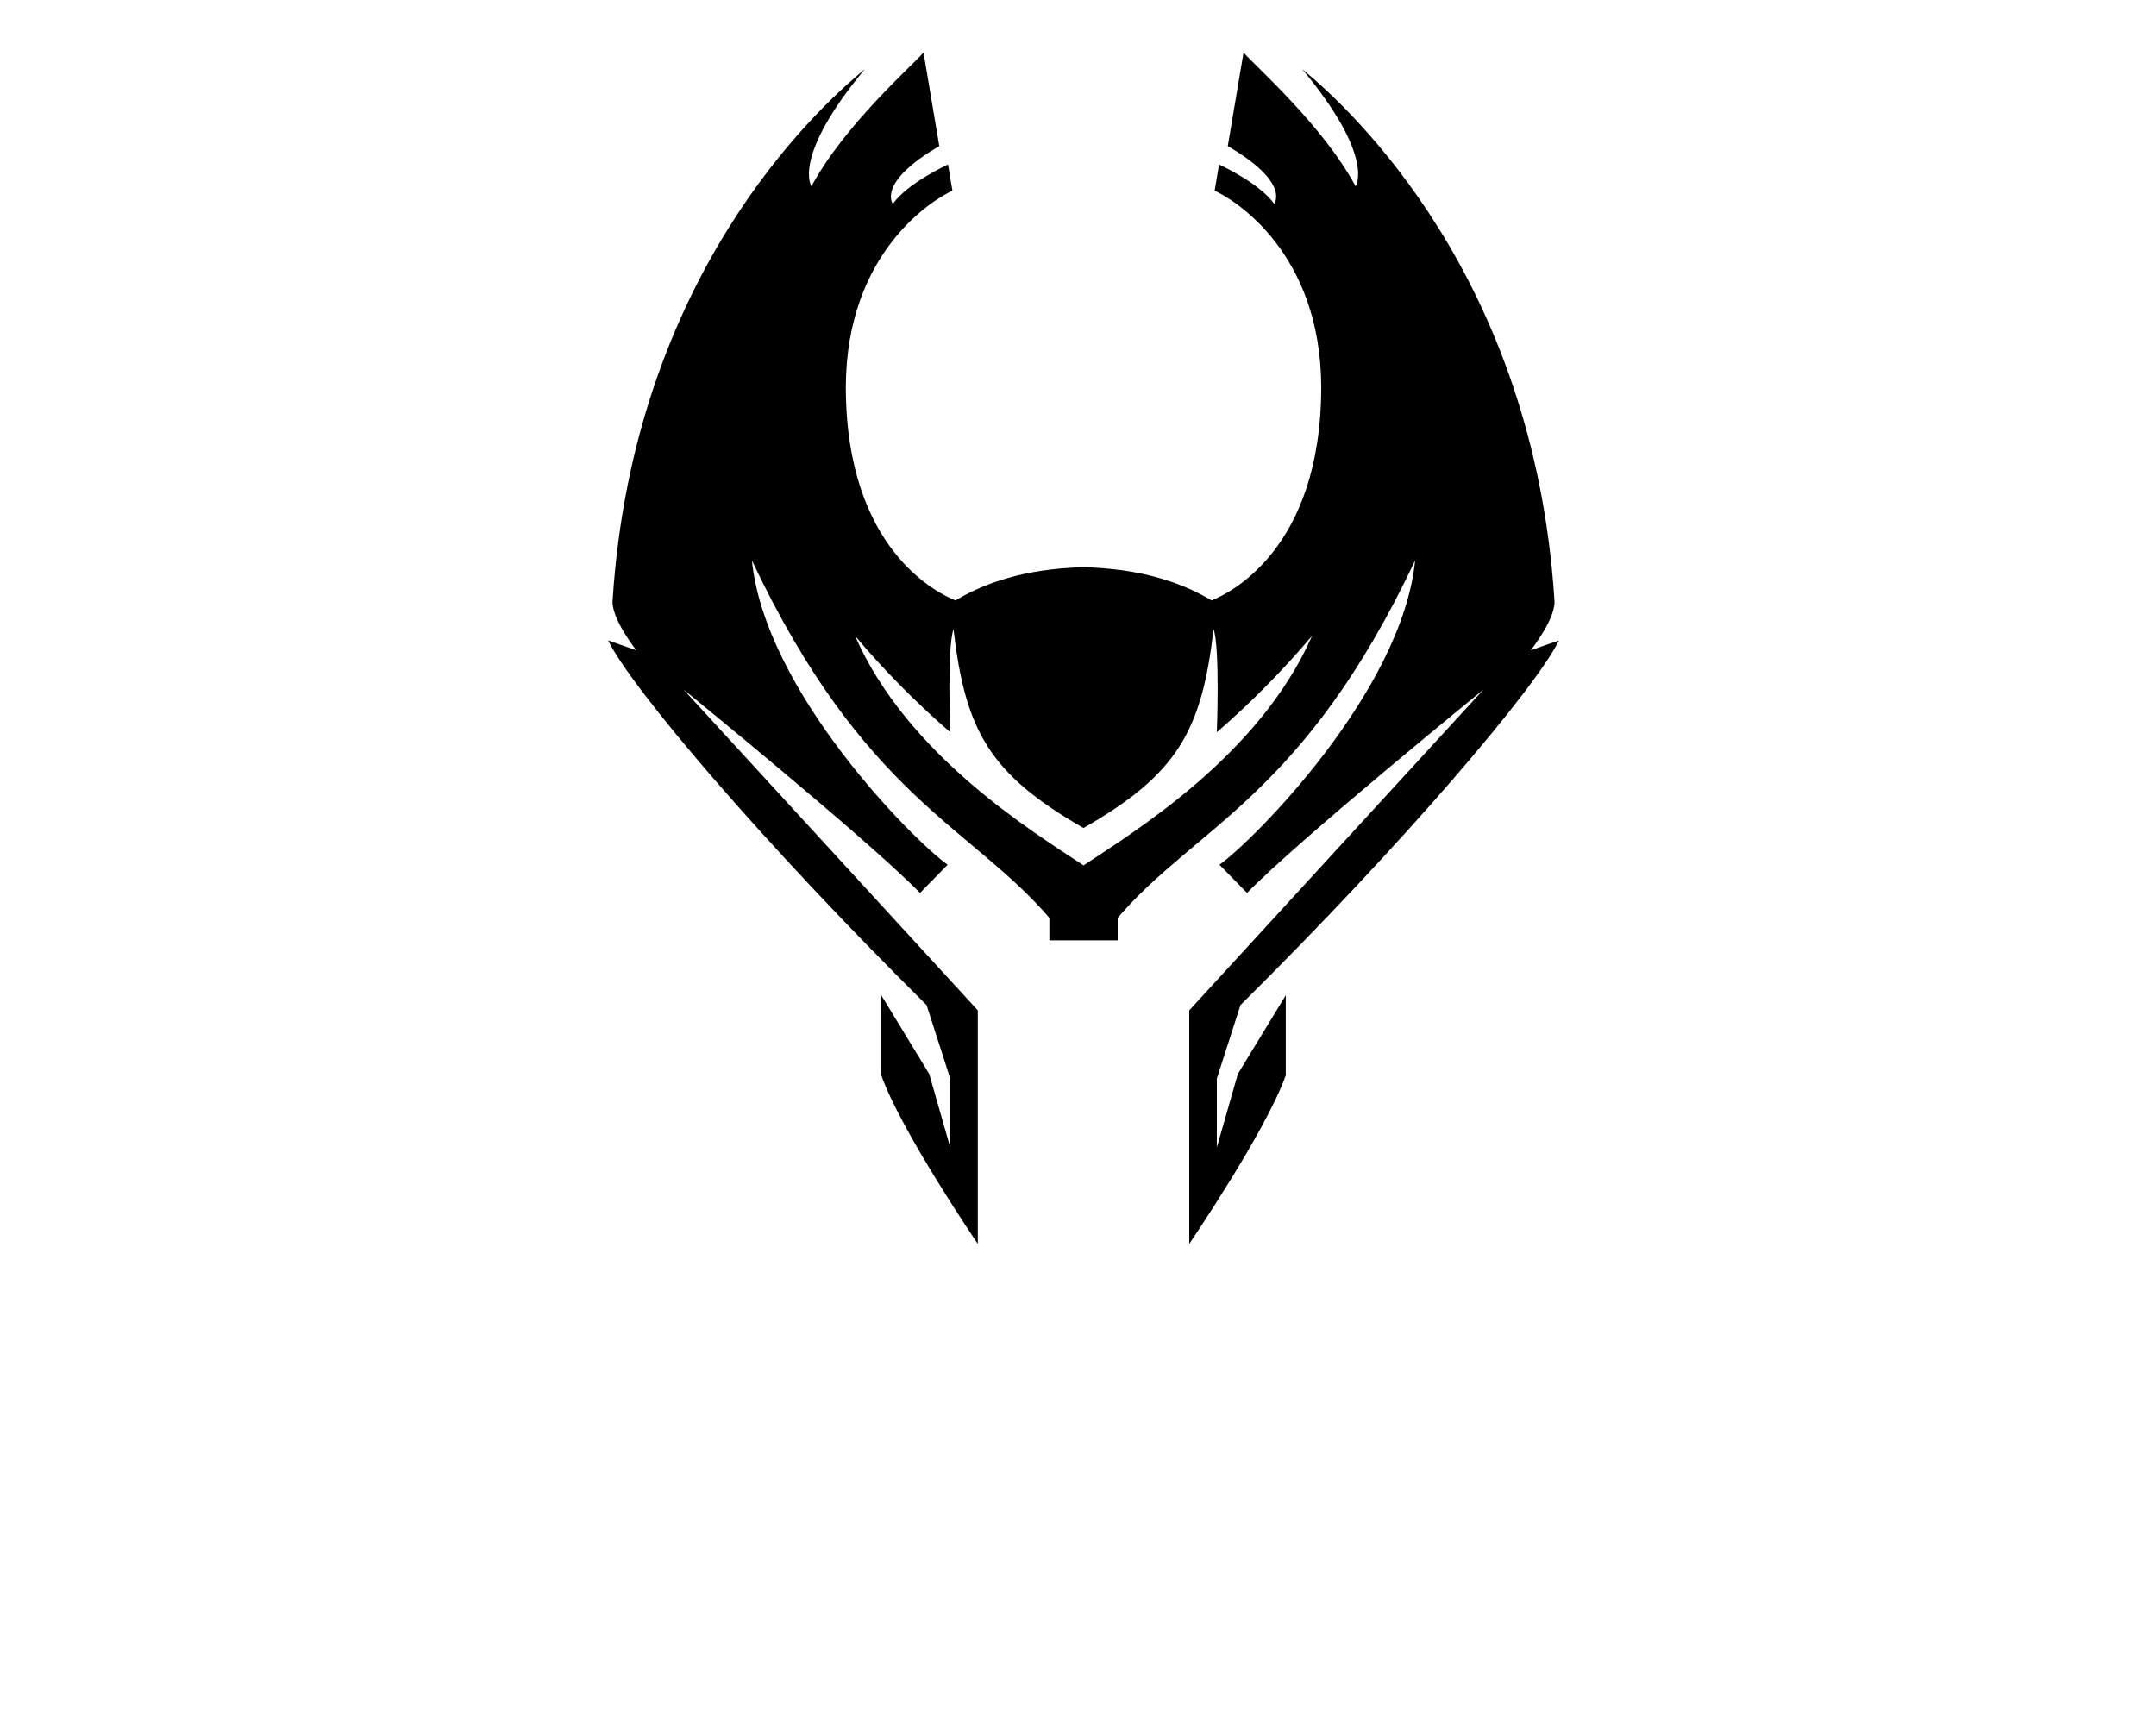
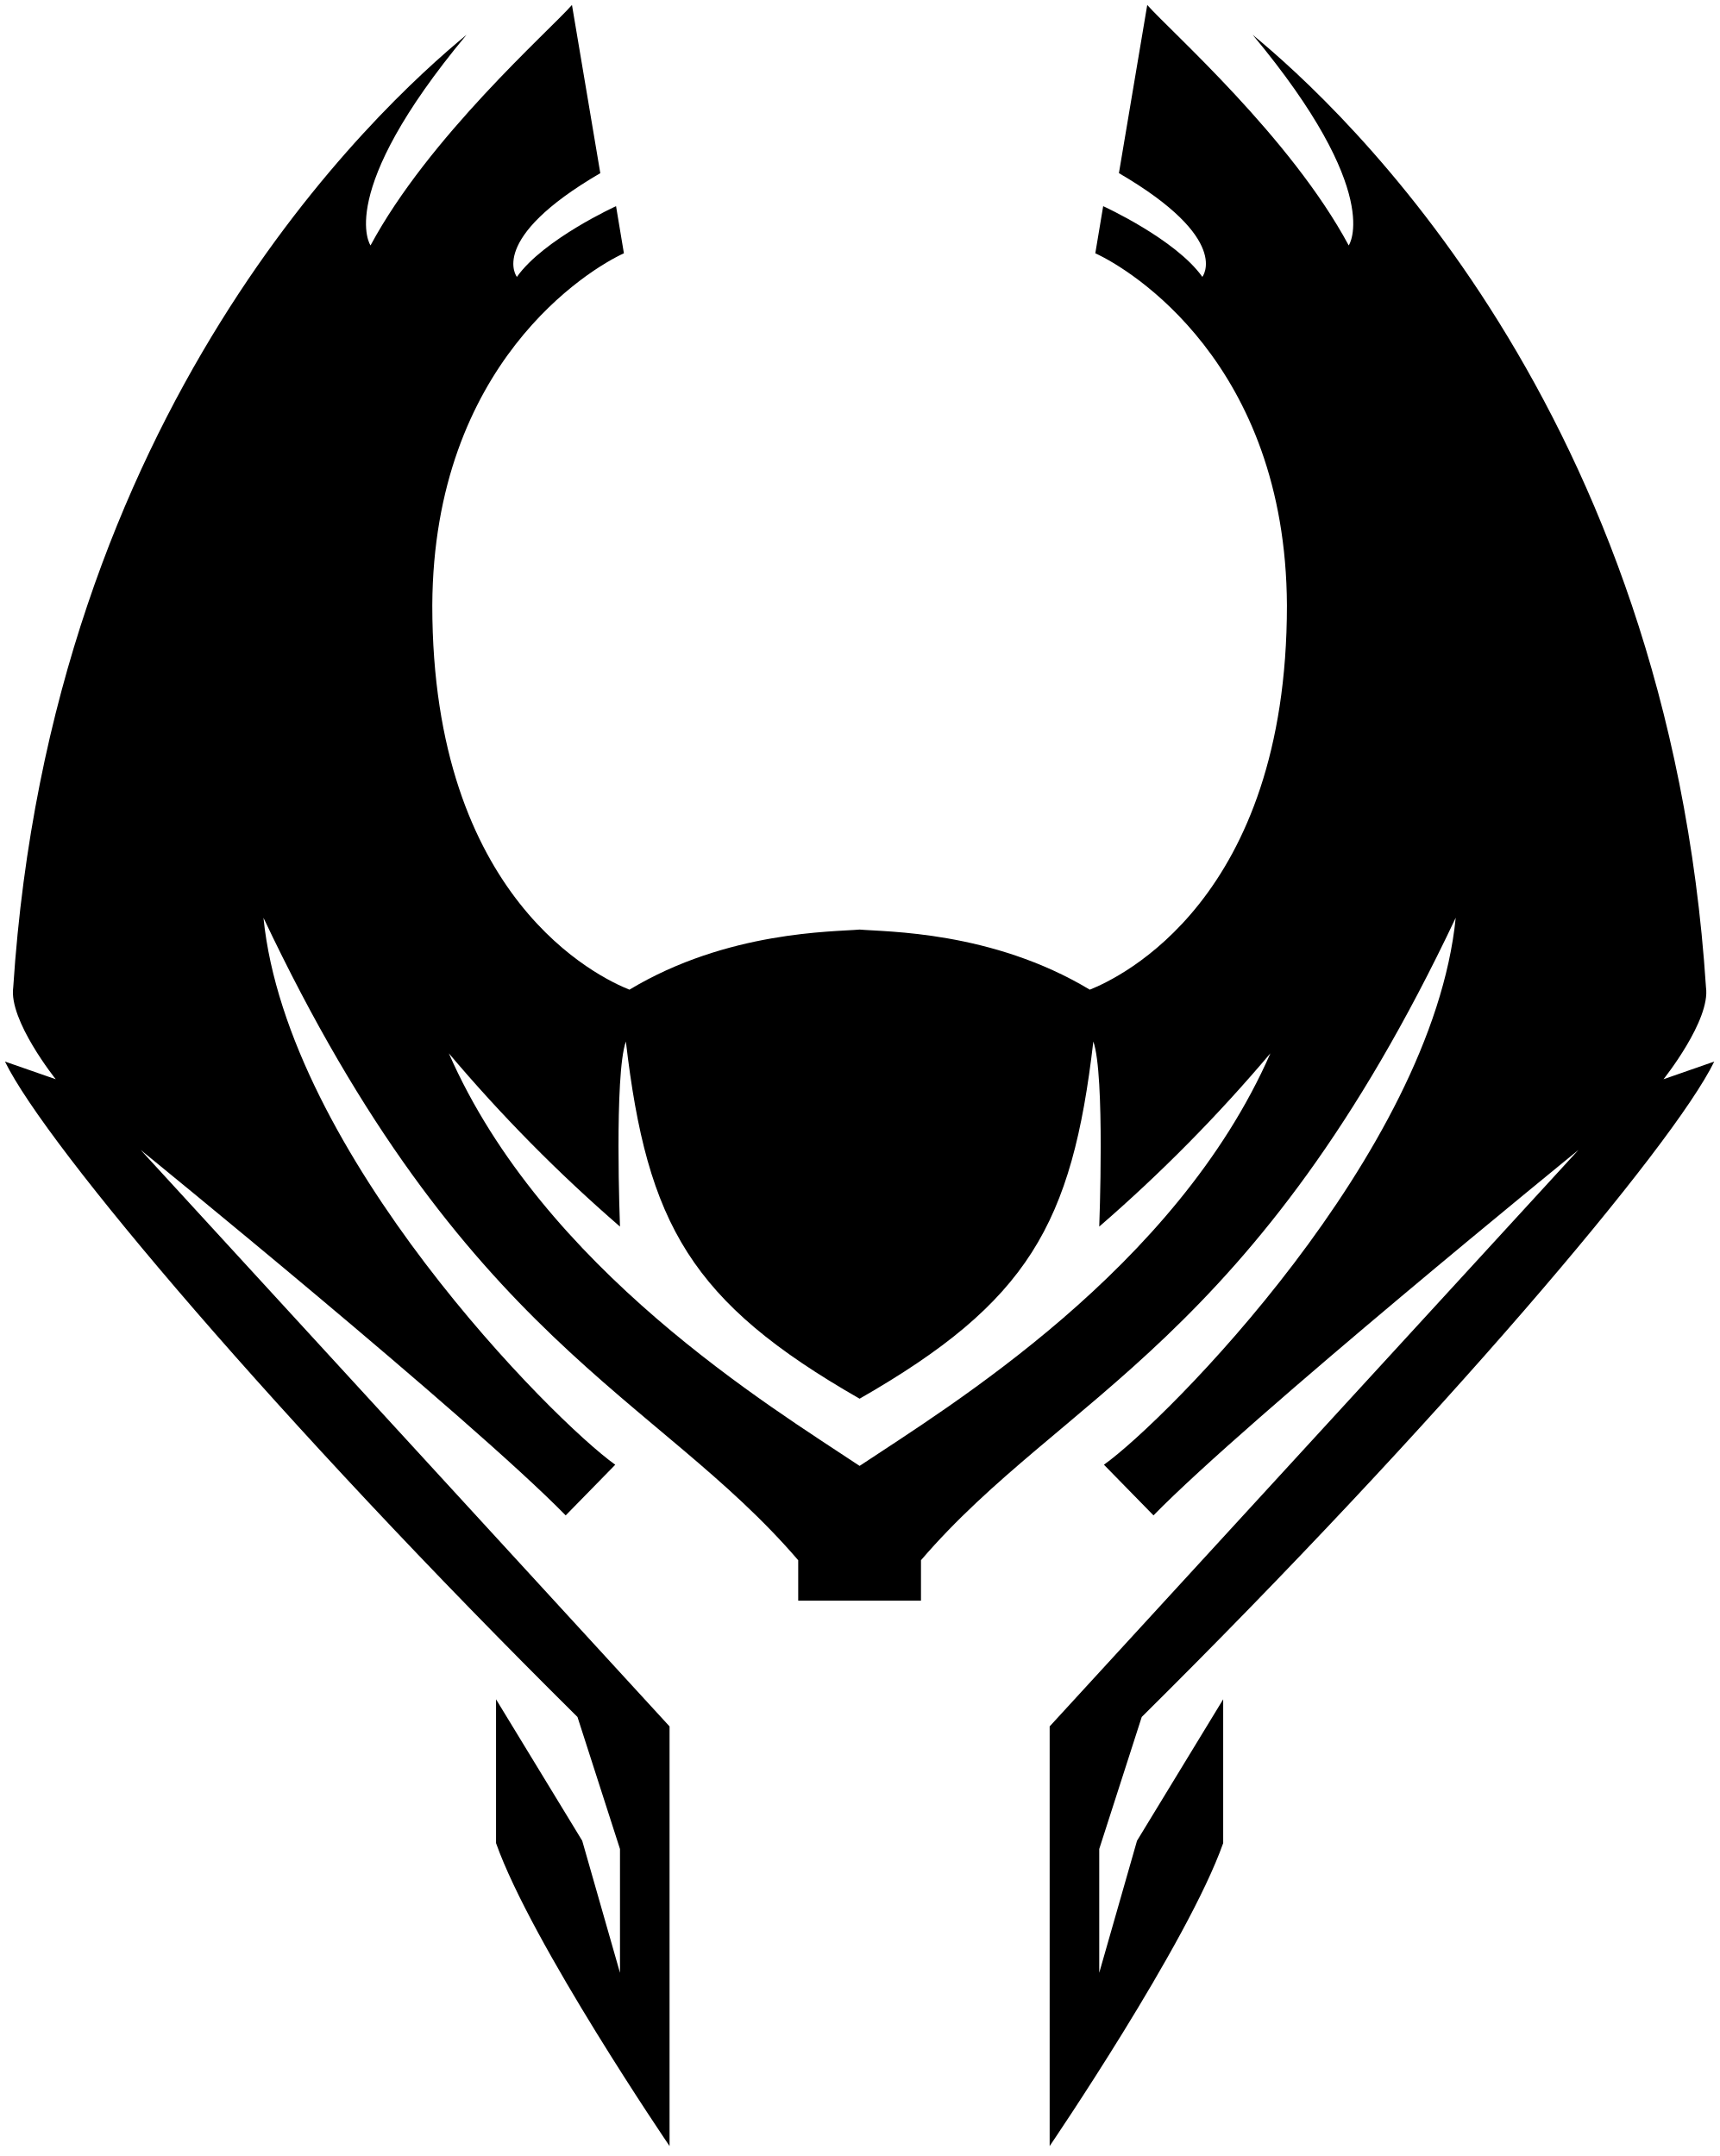
- <svg xmlns="http://www.w3.org/2000/svg" id="Layer_1" data-name="Layer 1" width="780" height="619" viewBox="0 0 780 619">
-   <path class="cls-1" d="M440.227,415.119V390.2l8.552-26.577C508.647,304.3,555.686,248.776,564,231.691l-10.215,3.56s9.5-11.864,8.552-18.51c-7.6-116.273-73.17-176.862-91.226-191.732,26.607,31.955,19.326,42.4,19.326,42.4C478.714,45.576,454.64,24.377,449.888,19l-5.7,33.853c22.806,13.289,16.79,20.882,16.79,20.882C455.591,66.141,441.021,59.5,441.021,59.5l-1.586,9.491c6.973,3.165,38.327,22.149,38.565,70.872,0,59.323-33.735,74.985-39.674,77.357-19.718-11.865-41.1-11.627-46.326-12.1-5.226.474-26.608,0.236-46.324,12.1C339.735,214.844,306,199.182,306,139.859c0.238-48.723,31.6-67.707,38.564-70.872L342.983,59.5s-14.574,6.644-19.955,14.238c0,0-6.022-7.593,16.786-20.882L334.112,19c-4.752,5.378-28.824,26.577-40.543,48.407,0,0-7.288-10.443,19.32-42.4-18.054,14.87-83.625,75.459-91.226,191.732-0.95,6.646,8.554,18.51,8.554,18.51L220,231.691c8.316,17.085,55.355,72.612,115.221,131.935l8.554,26.577v24.916l-7.6-26.577L318.83,360.067v28.95C325.957,409.186,353.751,450,353.751,450V365.525L247.32,249.488s66.52,54.1,85.526,73.56l9.978-10.2c-12.355-8.78-66.045-62.646-70.8-110.1,40.388,85.426,79.111,96.1,107.62,129.325V340.2h24.707v-8.131c28.508-33.221,67.233-43.9,107.619-129.325-4.75,47.459-58.442,101.325-70.8,110.1l9.976,10.2c19.006-19.458,85.526-73.56,85.526-73.56L430.249,365.525V450s27.8-40.815,34.923-60.984v-28.95l-17.343,28.475ZM392,313.083c-17.818-11.865-63.668-39.629-82.672-83.053a314.117,314.117,0,0,0,34.447,34.882s-1.189-30.61,1.186-37.255c4.276,36.781,13.068,52.442,47.039,71.9,33.973-19.458,42.763-35.119,47.039-71.9,2.375,6.645,1.188,37.255,1.188,37.255a314.117,314.117,0,0,0,34.447-34.882C455.668,273.454,409.818,301.218,392,313.083Z" />
+ <svg xmlns="http://www.w3.org/2000/svg" width="346" height="434">
+   <g>
+     <rect fill="none" id="canvas_background" height="436" width="348" y="-1" x="-1" />
+   </g>
+   <g>
+     <path id="svg_1" d="m221.227,397.119l0,-24.919l8.552,-26.577c59.868,-59.323 106.907,-114.847 115.221,-131.932l-10.215,3.56s9.5,-11.864 8.552,-18.51c-7.6,-116.273 -73.17,-176.862 -91.226,-191.732c26.607,31.955 19.326,42.4 19.326,42.4c-11.723,-21.833 -35.797,-43.032 -40.549,-48.409l-5.7,33.853c22.806,13.289 16.79,20.882 16.79,20.882c-5.387,-7.594 -19.957,-14.235 -19.957,-14.235l-1.586,9.491c6.973,3.165 38.327,22.149 38.565,70.872c0,59.323 -33.735,74.985 -39.674,77.357c-19.718,-11.865 -41.1,-11.627 -46.326,-12.1c-5.226,0.474 -26.608,0.236 -46.324,12.1c-5.941,-2.376 -39.676,-18.038 -39.676,-77.361c0.238,-48.723 31.6,-67.707 38.564,-70.872l-1.581,-9.487s-14.574,6.644 -19.955,14.238c0,0 -6.022,-7.593 16.786,-20.882l-5.702,-33.856c-4.752,5.378 -28.824,26.577 -40.543,48.407c0,0 -7.288,-10.443 19.32,-42.4c-18.054,14.87 -83.625,75.459 -91.226,191.732c-0.95,6.646 8.554,18.51 8.554,18.51l-10.217,-3.558c8.316,17.085 55.355,72.612 115.221,131.935l8.554,26.577l0,24.916l-7.6,-26.577l-17.345,-28.475l0,28.95c7.127,20.169 34.921,60.983 34.921,60.983l0,-84.475l-106.431,-116.037s66.52,54.1 85.526,73.56l9.978,-10.2c-12.355,-8.78 -66.045,-62.646 -70.8,-110.1c40.388,85.426 79.111,96.1 107.62,129.325l0,8.127l24.707,0l0,-8.131c28.508,-33.221 67.233,-43.9 107.619,-129.325c-4.75,47.459 -58.442,101.325 -70.8,110.1l9.976,10.2c19.006,-19.458 85.526,-73.56 85.526,-73.56l-106.423,116.041l0,84.475s27.8,-40.815 34.923,-60.984l0,-28.95l-17.343,28.475l-7.602,26.578zm-48.227,-102.036c-17.818,-11.865 -63.668,-39.629 -82.672,-83.053a314.117,314.117 0 0 0 34.447,34.882s-1.189,-30.61 1.186,-37.255c4.276,36.781 13.068,52.442 47.039,71.9c33.973,-19.458 42.763,-35.119 47.039,-71.9c2.375,6.645 1.188,37.255 1.188,37.255a314.117,314.117 0 0 0 34.447,-34.882c-19.006,43.424 -64.856,71.188 -82.674,83.053z" class="cls-1" />
+   </g>
</svg>
